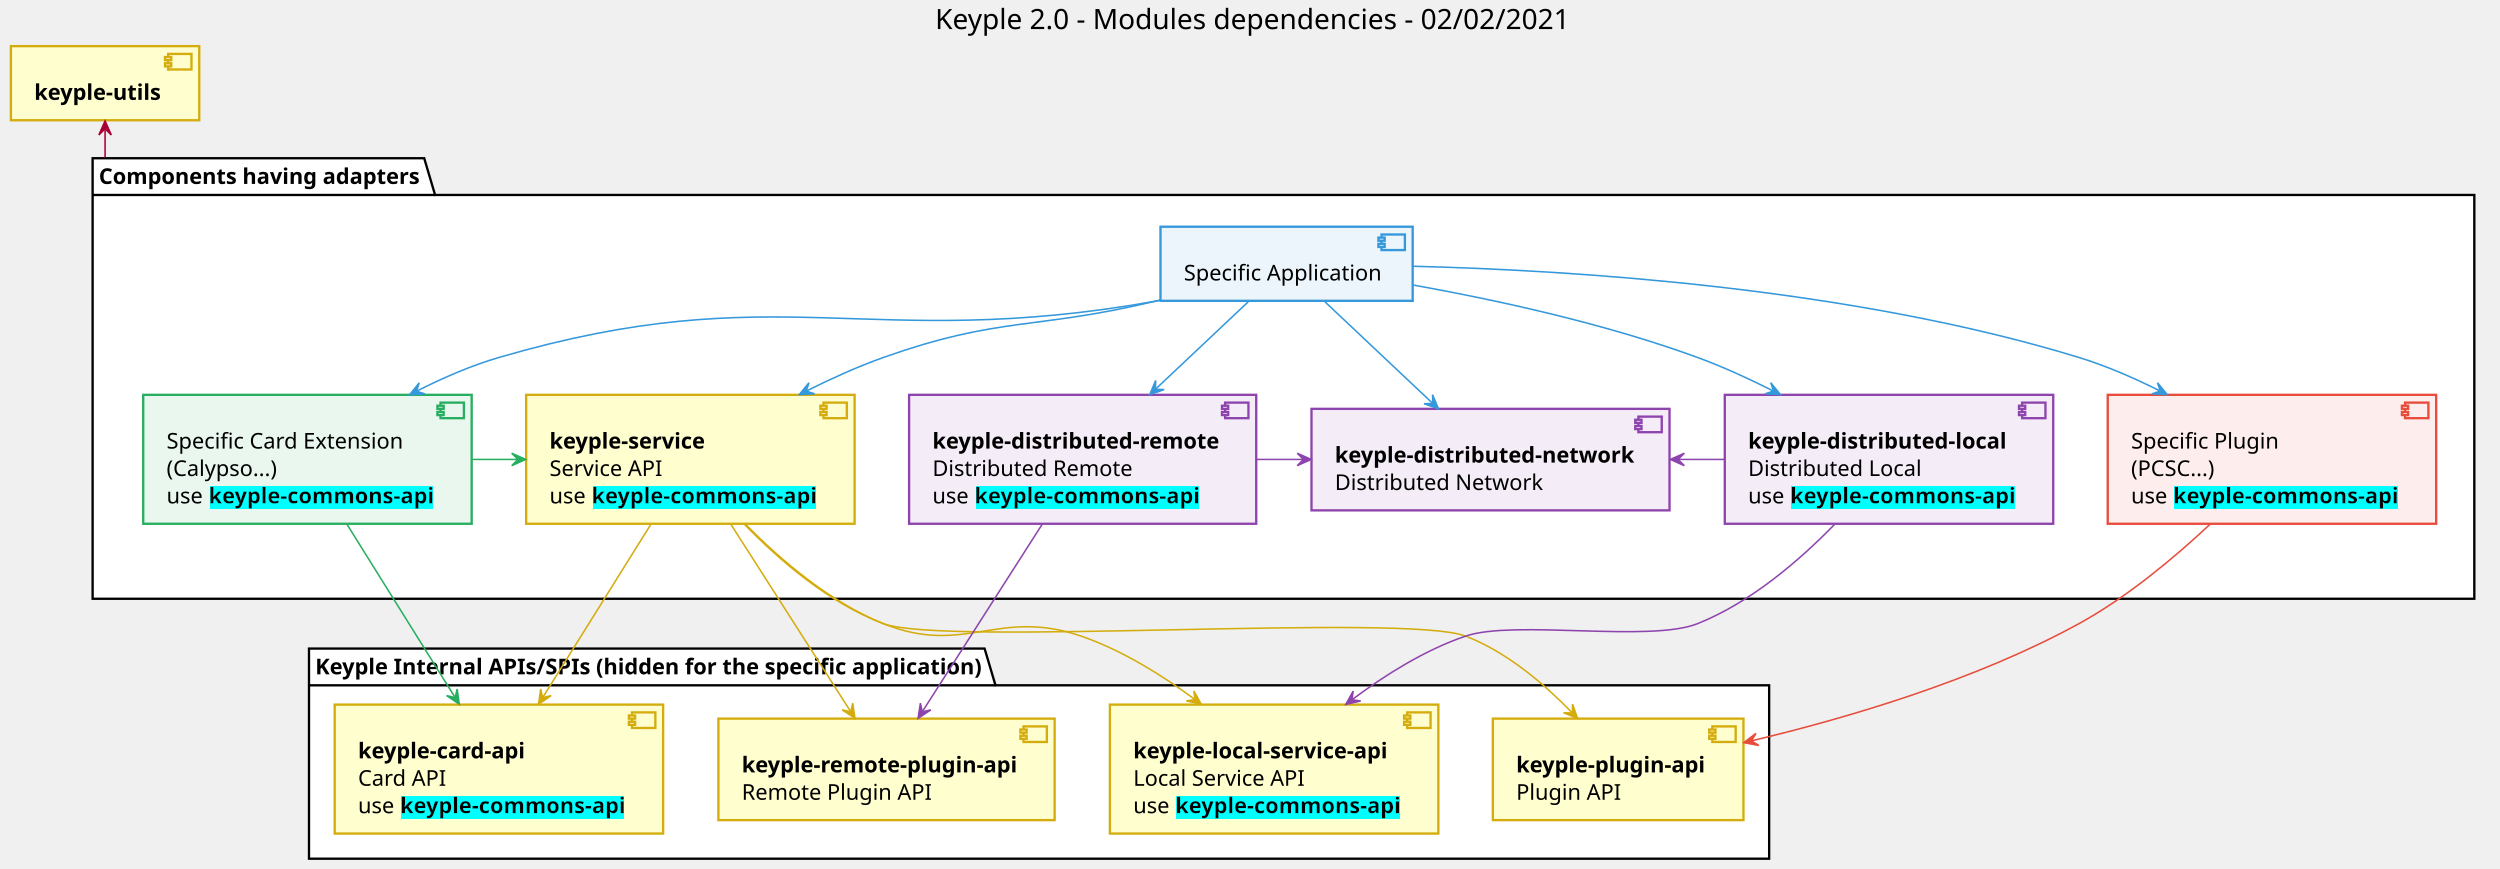
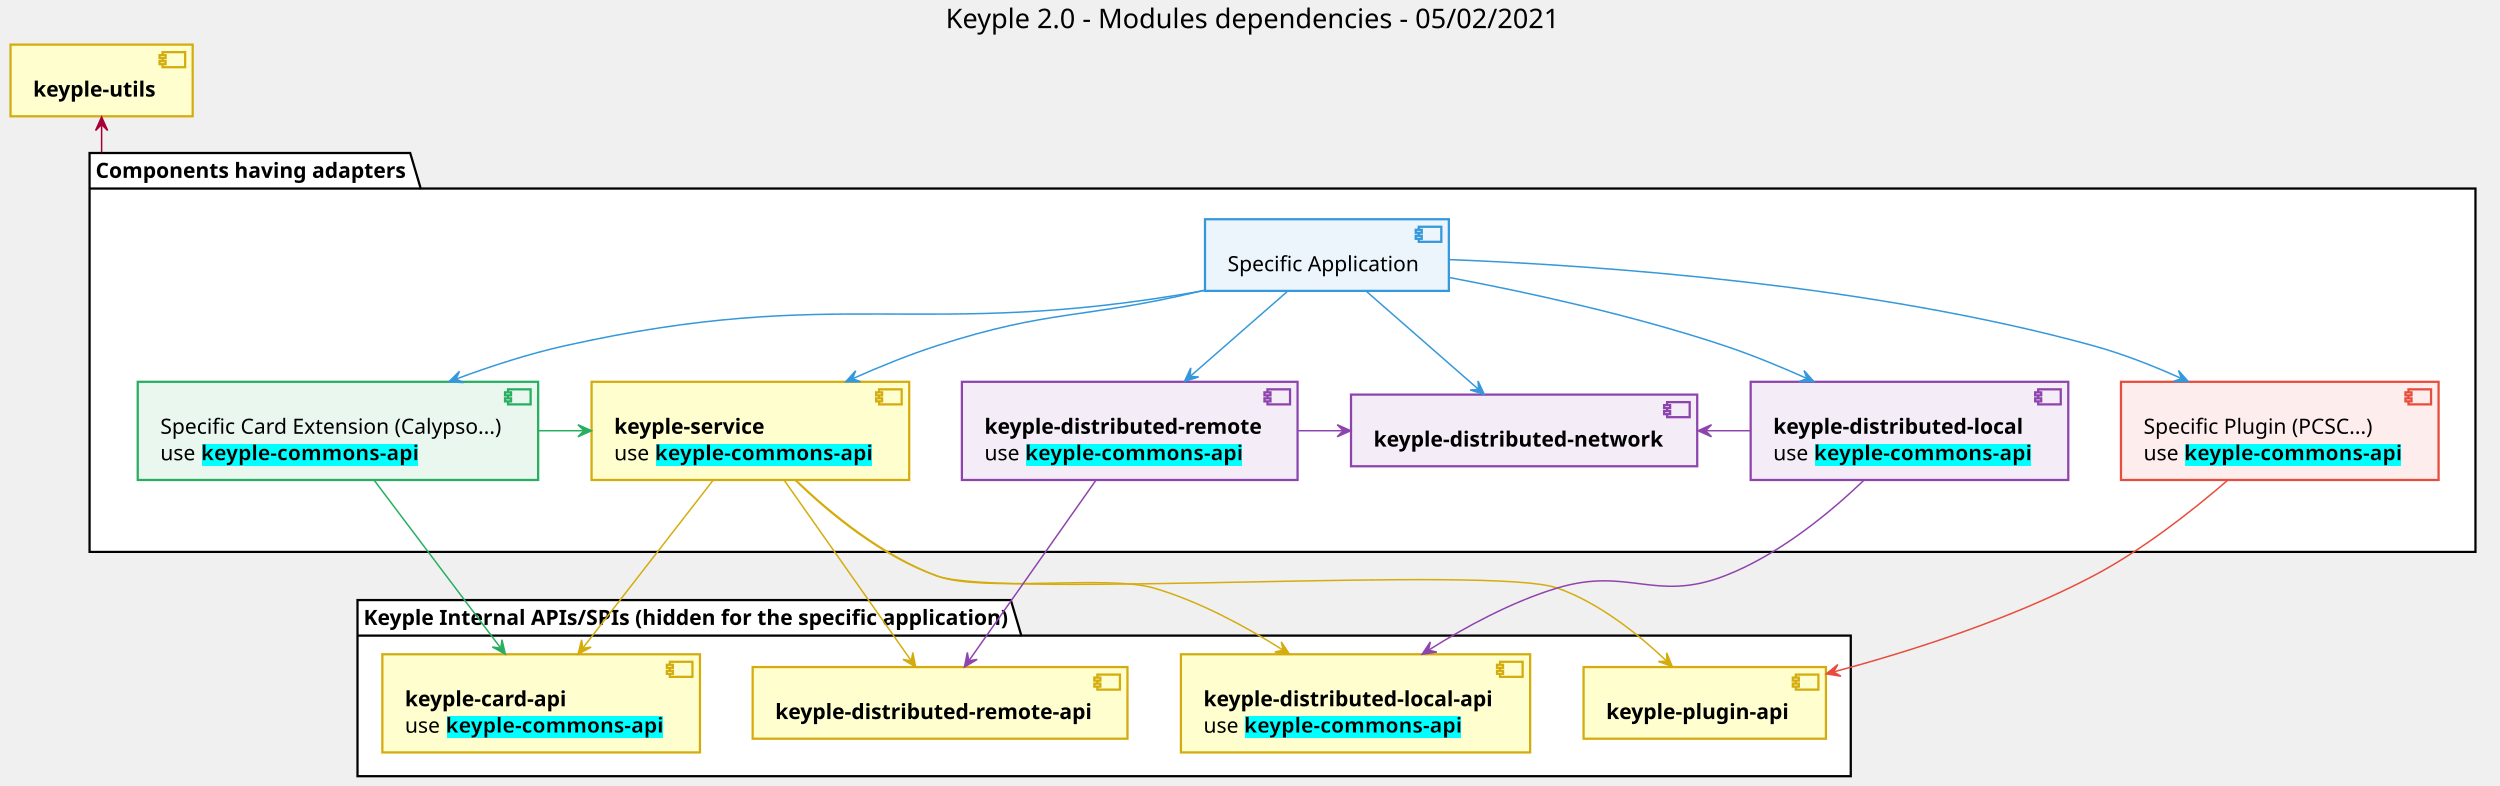
- <svg xmlns="http://www.w3.org/2000/svg" contentScriptType="application/ecmascript" contentStyleType="text/css" height="1395px" preserveAspectRatio="none" style="width:4015px;height:1395px;" version="1.1" viewBox="0 0 4015 1395" width="4015px" zoomAndPan="magnify">
+ <svg xmlns="http://www.w3.org/2000/svg" contentScriptType="application/ecmascript" contentStyleType="text/css" height="1305px" preserveAspectRatio="none" style="width:4152px;height:1305px;" version="1.1" viewBox="0 0 4152 1305" width="4152.5px" zoomAndPan="magnify">
  <defs>
-     <filter height="1" id="b1t3dur7pfnzk0" width="1" x="0" y="0">
+     <filter height="1" id="ba71wgr8ds7eg0" width="1" x="0" y="0">
      <feFlood flood-color="#00FFFF" result="flood" />
      <feComposite in="SourceGraphic" in2="flood" operator="over" />
    </filter>
  </defs>
  <g>
-     <text fill="#000000" font-family="sans-serif" font-size="45" lengthAdjust="spacing" textLength="980" x="1501.875" y="46.714">Keyple 2.0 - Modules dependencies - 02/02/2021</text>
-     <polygon fill="#FFFFFF" points="148.75,254.102,681.25,254.102,698.75,313.125,3973.75,313.125,3973.75,961.602,148.75,961.602,148.75,254.102" style="stroke:#000000;stroke-width:3.75;" />
+     <text fill="#000000" font-family="sans-serif" font-size="45" lengthAdjust="spacing" textLength="980" x="1570.625" y="46.714">Keyple 2.0 - Modules dependencies - 05/02/2021</text>
+     <polygon fill="#FFFFFF" points="148.75,254.102,681.25,254.102,698.75,313.125,4111.25,313.125,4111.25,916.602,148.75,916.602,148.75,254.102" style="stroke:#000000;stroke-width:3.75;" />
    <line style="stroke:#000000;stroke-width:3.75;" x1="148.75" x2="698.75" y1="313.125" y2="313.125" />
    <text fill="#000000" font-family="sans-serif" font-size="35" font-weight="bold" lengthAdjust="spacing" textLength="517.5" x="158.75" y="295.435">Components having adapters</text>
-     <polygon fill="#FFFFFF" points="496.25,1041.602,1581.25,1041.602,1598.75,1100.625,2841.25,1100.625,2841.25,1379.102,496.25,1379.102,496.25,1041.602" style="stroke:#000000;stroke-width:3.75;" />
-     <line style="stroke:#000000;stroke-width:3.75;" x1="496.25" x2="1598.75" y1="1100.625" y2="1100.625" />
-     <text fill="#000000" font-family="sans-serif" font-size="35" font-weight="bold" lengthAdjust="spacing" textLength="1070" x="506.25" y="1082.935">Keyple Internal APIs/SPIs (hidden for the specific application)</text>
-     <rect fill="#EBF5FB" height="119.023" style="stroke:#3498DB;stroke-width:3.75;" width="405" x="1863.75" y="364.102" />
-     <rect fill="#EBF5FB" height="25" style="stroke:#3498DB;stroke-width:3.75;" width="37.5" x="2218.75" y="376.602" />
-     <rect fill="#EBF5FB" height="5" style="stroke:#3498DB;stroke-width:3.75;" width="10" x="2213.75" y="381.602" />
-     <rect fill="#EBF5FB" height="5" style="stroke:#3498DB;stroke-width:3.75;" width="10" x="2213.75" y="391.602" />
-     <text fill="#000000" font-family="sans-serif" font-size="35" lengthAdjust="spacing" textLength="305" x="1901.25" y="450.435">Specific Application</text>
-     <rect fill="#FEFECE" height="207.07" style="stroke:#D4AC0D;stroke-width:3.75;" width="527.5" x="845" y="634.102" />
-     <rect fill="#FEFECE" height="25" style="stroke:#D4AC0D;stroke-width:3.75;" width="37.5" x="1322.5" y="646.602" />
-     <rect fill="#FEFECE" height="5" style="stroke:#D4AC0D;stroke-width:3.75;" width="10" x="1317.5" y="651.602" />
-     <rect fill="#FEFECE" height="5" style="stroke:#D4AC0D;stroke-width:3.75;" width="10" x="1317.5" y="661.602" />
-     <text fill="#000000" font-family="sans-serif" font-size="35" font-weight="bold" lengthAdjust="spacing" textLength="260" x="882.5" y="720.435">keyple-service</text>
-     <text fill="#000000" font-family="sans-serif" font-size="35" lengthAdjust="spacing" textLength="180" x="882.5" y="764.458">Service API</text>
-     <text fill="#000000" font-family="sans-serif" font-size="35" lengthAdjust="spacing" textLength="57.5" x="882.5" y="808.481">use</text>
-     <text fill="#000000" filter="url(#b1t3dur7pfnzk0)" font-family="sans-serif" font-size="35" font-weight="bold" lengthAdjust="spacing" textLength="360" x="950" y="808.481">keyple-commons-api</text>
-     <rect fill="#FDEDEC" height="207.07" style="stroke:#E74C3C;stroke-width:3.75;" width="527.5" x="3385" y="634.102" />
-     <rect fill="#FDEDEC" height="25" style="stroke:#E74C3C;stroke-width:3.75;" width="37.5" x="3862.5" y="646.602" />
-     <rect fill="#FDEDEC" height="5" style="stroke:#E74C3C;stroke-width:3.75;" width="10" x="3857.5" y="651.602" />
-     <rect fill="#FDEDEC" height="5" style="stroke:#E74C3C;stroke-width:3.75;" width="10" x="3857.5" y="661.602" />
-     <text fill="#000000" font-family="sans-serif" font-size="35" lengthAdjust="spacing" textLength="230" x="3422.5" y="720.435">Specific Plugin</text>
-     <text fill="#000000" font-family="sans-serif" font-size="35" lengthAdjust="spacing" textLength="150" x="3422.5" y="764.458">(PCSC...)</text>
-     <text fill="#000000" font-family="sans-serif" font-size="35" lengthAdjust="spacing" textLength="57.5" x="3422.5" y="808.481">use</text>
-     <text fill="#000000" filter="url(#b1t3dur7pfnzk0)" font-family="sans-serif" font-size="35" font-weight="bold" lengthAdjust="spacing" textLength="360" x="3490" y="808.481">keyple-commons-api</text>
-     <rect fill="#E9F7EF" height="207.07" style="stroke:#27AE60;stroke-width:3.75;" width="527.5" x="230" y="634.102" />
-     <rect fill="#E9F7EF" height="25" style="stroke:#27AE60;stroke-width:3.75;" width="37.5" x="707.5" y="646.602" />
-     <rect fill="#E9F7EF" height="5" style="stroke:#27AE60;stroke-width:3.75;" width="10" x="702.5" y="651.602" />
-     <rect fill="#E9F7EF" height="5" style="stroke:#27AE60;stroke-width:3.75;" width="10" x="702.5" y="661.602" />
-     <text fill="#000000" font-family="sans-serif" font-size="35" lengthAdjust="spacing" textLength="372.5" x="267.5" y="720.435">Specific Card Extension</text>
-     <text fill="#000000" font-family="sans-serif" font-size="35" lengthAdjust="spacing" textLength="182.5" x="267.5" y="764.458">(Calypso...)</text>
-     <text fill="#000000" font-family="sans-serif" font-size="35" lengthAdjust="spacing" textLength="57.5" x="267.5" y="808.481">use</text>
-     <text fill="#000000" filter="url(#b1t3dur7pfnzk0)" font-family="sans-serif" font-size="35" font-weight="bold" lengthAdjust="spacing" textLength="360" x="335" y="808.481">keyple-commons-api</text>
-     <rect fill="#F4ECF7" height="207.07" style="stroke:#8E44AD;stroke-width:3.75;" width="527.5" x="2770" y="634.102" />
-     <rect fill="#F4ECF7" height="25" style="stroke:#8E44AD;stroke-width:3.75;" width="37.5" x="3247.5" y="646.602" />
-     <rect fill="#F4ECF7" height="5" style="stroke:#8E44AD;stroke-width:3.75;" width="10" x="3242.5" y="651.602" />
-     <rect fill="#F4ECF7" height="5" style="stroke:#8E44AD;stroke-width:3.75;" width="10" x="3242.5" y="661.602" />
-     <text fill="#000000" font-family="sans-serif" font-size="35" font-weight="bold" lengthAdjust="spacing" textLength="415" x="2807.5" y="720.435">keyple-distributed-local</text>
-     <text fill="#000000" font-family="sans-serif" font-size="35" lengthAdjust="spacing" textLength="265" x="2807.5" y="764.458">Distributed Local</text>
-     <text fill="#000000" font-family="sans-serif" font-size="35" lengthAdjust="spacing" textLength="57.5" x="2807.5" y="808.481">use</text>
-     <text fill="#000000" filter="url(#b1t3dur7pfnzk0)" font-family="sans-serif" font-size="35" font-weight="bold" lengthAdjust="spacing" textLength="360" x="2875" y="808.481">keyple-commons-api</text>
-     <rect fill="#F4ECF7" height="163.047" style="stroke:#8E44AD;stroke-width:3.75;" width="575" x="2106.25" y="656.602" />
-     <rect fill="#F4ECF7" height="25" style="stroke:#8E44AD;stroke-width:3.75;" width="37.5" x="2631.25" y="669.102" />
-     <rect fill="#F4ECF7" height="5" style="stroke:#8E44AD;stroke-width:3.75;" width="10" x="2626.25" y="674.102" />
-     <rect fill="#F4ECF7" height="5" style="stroke:#8E44AD;stroke-width:3.75;" width="10" x="2626.25" y="684.102" />
-     <text fill="#000000" font-family="sans-serif" font-size="35" font-weight="bold" lengthAdjust="spacing" textLength="475" x="2143.75" y="742.935">keyple-distributed-network</text>
-     <text fill="#000000" font-family="sans-serif" font-size="35" lengthAdjust="spacing" textLength="305" x="2143.75" y="786.958">Distributed Network</text>
-     <rect fill="#F4ECF7" height="207.07" style="stroke:#8E44AD;stroke-width:3.75;" width="557.5" x="1460" y="634.102" />
-     <rect fill="#F4ECF7" height="25" style="stroke:#8E44AD;stroke-width:3.75;" width="37.5" x="1967.5" y="646.602" />
-     <rect fill="#F4ECF7" height="5" style="stroke:#8E44AD;stroke-width:3.75;" width="10" x="1962.5" y="651.602" />
-     <rect fill="#F4ECF7" height="5" style="stroke:#8E44AD;stroke-width:3.75;" width="10" x="1962.5" y="661.602" />
-     <text fill="#000000" font-family="sans-serif" font-size="35" font-weight="bold" lengthAdjust="spacing" textLength="457.5" x="1497.5" y="720.435">keyple-distributed-remote</text>
-     <text fill="#000000" font-family="sans-serif" font-size="35" lengthAdjust="spacing" textLength="302.5" x="1497.5" y="764.458">Distributed Remote</text>
-     <text fill="#000000" font-family="sans-serif" font-size="35" lengthAdjust="spacing" textLength="57.5" x="1497.5" y="808.481">use</text>
-     <text fill="#000000" filter="url(#b1t3dur7pfnzk0)" font-family="sans-serif" font-size="35" font-weight="bold" lengthAdjust="spacing" textLength="360" x="1565" y="808.481">keyple-commons-api</text>
-     <rect fill="#FEFECE" height="163.047" style="stroke:#D4AC0D;stroke-width:3.75;" width="402.5" x="2397.5" y="1154.102" />
-     <rect fill="#FEFECE" height="25" style="stroke:#D4AC0D;stroke-width:3.75;" width="37.5" x="2750" y="1166.602" />
-     <rect fill="#FEFECE" height="5" style="stroke:#D4AC0D;stroke-width:3.75;" width="10" x="2745" y="1171.602" />
-     <rect fill="#FEFECE" height="5" style="stroke:#D4AC0D;stroke-width:3.75;" width="10" x="2745" y="1181.602" />
-     <text fill="#000000" font-family="sans-serif" font-size="35" font-weight="bold" lengthAdjust="spacing" textLength="302.5" x="2435" y="1240.435">keyple-plugin-api</text>
-     <text fill="#000000" font-family="sans-serif" font-size="35" lengthAdjust="spacing" textLength="160" x="2435" y="1284.458">Plugin API</text>
-     <rect fill="#FEFECE" height="207.07" style="stroke:#D4AC0D;stroke-width:3.75;" width="527.5" x="537.5" y="1131.602" />
-     <rect fill="#FEFECE" height="25" style="stroke:#D4AC0D;stroke-width:3.75;" width="37.5" x="1015" y="1144.102" />
-     <rect fill="#FEFECE" height="5" style="stroke:#D4AC0D;stroke-width:3.75;" width="10" x="1010" y="1149.102" />
-     <rect fill="#FEFECE" height="5" style="stroke:#D4AC0D;stroke-width:3.75;" width="10" x="1010" y="1159.102" />
-     <text fill="#000000" font-family="sans-serif" font-size="35" font-weight="bold" lengthAdjust="spacing" textLength="270" x="575" y="1217.935">keyple-card-api</text>
-     <text fill="#000000" font-family="sans-serif" font-size="35" lengthAdjust="spacing" textLength="140" x="575" y="1261.958">Card API</text>
-     <text fill="#000000" font-family="sans-serif" font-size="35" lengthAdjust="spacing" textLength="57.5" x="575" y="1305.981">use</text>
-     <text fill="#000000" filter="url(#b1t3dur7pfnzk0)" font-family="sans-serif" font-size="35" font-weight="bold" lengthAdjust="spacing" textLength="360" x="642.5" y="1305.981">keyple-commons-api</text>
-     <rect fill="#FEFECE" height="207.07" style="stroke:#D4AC0D;stroke-width:3.75;" width="527.5" x="1782.5" y="1131.602" />
-     <rect fill="#FEFECE" height="25" style="stroke:#D4AC0D;stroke-width:3.75;" width="37.5" x="2260" y="1144.102" />
-     <rect fill="#FEFECE" height="5" style="stroke:#D4AC0D;stroke-width:3.75;" width="10" x="2255" y="1149.102" />
-     <rect fill="#FEFECE" height="5" style="stroke:#D4AC0D;stroke-width:3.75;" width="10" x="2255" y="1159.102" />
-     <text fill="#000000" font-family="sans-serif" font-size="35" font-weight="bold" lengthAdjust="spacing" textLength="420" x="1820" y="1217.935">keyple-local-service-api</text>
-     <text fill="#000000" font-family="sans-serif" font-size="35" lengthAdjust="spacing" textLength="275" x="1820" y="1261.958">Local Service API</text>
-     <text fill="#000000" font-family="sans-serif" font-size="35" lengthAdjust="spacing" textLength="57.5" x="1820" y="1305.981">use</text>
-     <text fill="#000000" filter="url(#b1t3dur7pfnzk0)" font-family="sans-serif" font-size="35" font-weight="bold" lengthAdjust="spacing" textLength="360" x="1887.5" y="1305.981">keyple-commons-api</text>
-     <rect fill="#FEFECE" height="163.047" style="stroke:#D4AC0D;stroke-width:3.75;" width="540" x="1153.75" y="1154.102" />
-     <rect fill="#FEFECE" height="25" style="stroke:#D4AC0D;stroke-width:3.75;" width="37.5" x="1643.75" y="1166.602" />
-     <rect fill="#FEFECE" height="5" style="stroke:#D4AC0D;stroke-width:3.75;" width="10" x="1638.75" y="1171.602" />
-     <rect fill="#FEFECE" height="5" style="stroke:#D4AC0D;stroke-width:3.75;" width="10" x="1638.75" y="1181.602" />
-     <text fill="#000000" font-family="sans-serif" font-size="35" font-weight="bold" lengthAdjust="spacing" textLength="440" x="1191.25" y="1240.435">keyple-remote-plugin-api</text>
-     <text fill="#000000" font-family="sans-serif" font-size="35" lengthAdjust="spacing" textLength="292.5" x="1191.25" y="1284.458">Remote Plugin API</text>
+     <polygon fill="#FFFFFF" points="593.75,996.602,1678.75,996.602,1696.25,1055.625,3073.75,1055.625,3073.75,1289.102,593.75,1289.102,593.75,996.602" style="stroke:#000000;stroke-width:3.75;" />
+     <line style="stroke:#000000;stroke-width:3.75;" x1="593.75" x2="1696.25" y1="1055.625" y2="1055.625" />
+     <text fill="#000000" font-family="sans-serif" font-size="35" font-weight="bold" lengthAdjust="spacing" textLength="1070" x="603.75" y="1037.935">Keyple Internal APIs/SPIs (hidden for the specific application)</text>
+     <rect fill="#EBF5FB" height="119.023" style="stroke:#3498DB;stroke-width:3.75;" width="405" x="2001.25" y="364.102" />
+     <rect fill="#EBF5FB" height="25" style="stroke:#3498DB;stroke-width:3.75;" width="37.5" x="2356.25" y="376.602" />
+     <rect fill="#EBF5FB" height="5" style="stroke:#3498DB;stroke-width:3.75;" width="10" x="2351.25" y="381.602" />
+     <rect fill="#EBF5FB" height="5" style="stroke:#3498DB;stroke-width:3.75;" width="10" x="2351.25" y="391.602" />
+     <text fill="#000000" font-family="sans-serif" font-size="35" lengthAdjust="spacing" textLength="305" x="2038.75" y="450.435">Specific Application</text>
+     <rect fill="#FEFECE" height="163.047" style="stroke:#D4AC0D;stroke-width:3.75;" width="527.5" x="982.5" y="634.102" />
+     <rect fill="#FEFECE" height="25" style="stroke:#D4AC0D;stroke-width:3.75;" width="37.5" x="1460" y="646.602" />
+     <rect fill="#FEFECE" height="5" style="stroke:#D4AC0D;stroke-width:3.75;" width="10" x="1455" y="651.602" />
+     <rect fill="#FEFECE" height="5" style="stroke:#D4AC0D;stroke-width:3.75;" width="10" x="1455" y="661.602" />
+     <text fill="#000000" font-family="sans-serif" font-size="35" font-weight="bold" lengthAdjust="spacing" textLength="260" x="1020" y="720.435">keyple-service</text>
+     <text fill="#000000" font-family="sans-serif" font-size="35" lengthAdjust="spacing" textLength="57.5" x="1020" y="764.458">use</text>
+     <text fill="#000000" filter="url(#ba71wgr8ds7eg0)" font-family="sans-serif" font-size="35" font-weight="bold" lengthAdjust="spacing" textLength="360" x="1087.5" y="764.458">keyple-commons-api</text>
+     <rect fill="#FDEDEC" height="163.047" style="stroke:#E74C3C;stroke-width:3.75;" width="527.5" x="3522.5" y="634.102" />
+     <rect fill="#FDEDEC" height="25" style="stroke:#E74C3C;stroke-width:3.75;" width="37.5" x="4000" y="646.602" />
+     <rect fill="#FDEDEC" height="5" style="stroke:#E74C3C;stroke-width:3.75;" width="10" x="3995" y="651.602" />
+     <rect fill="#FDEDEC" height="5" style="stroke:#E74C3C;stroke-width:3.75;" width="10" x="3995" y="661.602" />
+     <text fill="#000000" font-family="sans-serif" font-size="35" lengthAdjust="spacing" textLength="390" x="3560" y="720.435">Specific Plugin (PCSC...)</text>
+     <text fill="#000000" font-family="sans-serif" font-size="35" lengthAdjust="spacing" textLength="57.5" x="3560" y="764.458">use</text>
+     <text fill="#000000" filter="url(#ba71wgr8ds7eg0)" font-family="sans-serif" font-size="35" font-weight="bold" lengthAdjust="spacing" textLength="360" x="3627.5" y="764.458">keyple-commons-api</text>
+     <rect fill="#E9F7EF" height="163.047" style="stroke:#27AE60;stroke-width:3.75;" width="665" x="228.75" y="634.102" />
+     <rect fill="#E9F7EF" height="25" style="stroke:#27AE60;stroke-width:3.75;" width="37.5" x="843.75" y="646.602" />
+     <rect fill="#E9F7EF" height="5" style="stroke:#27AE60;stroke-width:3.75;" width="10" x="838.75" y="651.602" />
+     <rect fill="#E9F7EF" height="5" style="stroke:#27AE60;stroke-width:3.75;" width="10" x="838.75" y="661.602" />
+     <text fill="#000000" font-family="sans-serif" font-size="35" lengthAdjust="spacing" textLength="565" x="266.25" y="720.435">Specific Card Extension (Calypso...)</text>
+     <text fill="#000000" font-family="sans-serif" font-size="35" lengthAdjust="spacing" textLength="57.5" x="266.25" y="764.458">use</text>
+     <text fill="#000000" filter="url(#ba71wgr8ds7eg0)" font-family="sans-serif" font-size="35" font-weight="bold" lengthAdjust="spacing" textLength="360" x="333.75" y="764.458">keyple-commons-api</text>
+     <rect fill="#F4ECF7" height="163.047" style="stroke:#8E44AD;stroke-width:3.75;" width="527.5" x="2907.5" y="634.102" />
+     <rect fill="#F4ECF7" height="25" style="stroke:#8E44AD;stroke-width:3.75;" width="37.5" x="3385" y="646.602" />
+     <rect fill="#F4ECF7" height="5" style="stroke:#8E44AD;stroke-width:3.75;" width="10" x="3380" y="651.602" />
+     <rect fill="#F4ECF7" height="5" style="stroke:#8E44AD;stroke-width:3.75;" width="10" x="3380" y="661.602" />
+     <text fill="#000000" font-family="sans-serif" font-size="35" font-weight="bold" lengthAdjust="spacing" textLength="415" x="2945" y="720.435">keyple-distributed-local</text>
+     <text fill="#000000" font-family="sans-serif" font-size="35" lengthAdjust="spacing" textLength="57.5" x="2945" y="764.458">use</text>
+     <text fill="#000000" filter="url(#ba71wgr8ds7eg0)" font-family="sans-serif" font-size="35" font-weight="bold" lengthAdjust="spacing" textLength="360" x="3012.5" y="764.458">keyple-commons-api</text>
+     <rect fill="#F4ECF7" height="119.023" style="stroke:#8E44AD;stroke-width:3.75;" width="575" x="2243.75" y="655.352" />
+     <rect fill="#F4ECF7" height="25" style="stroke:#8E44AD;stroke-width:3.75;" width="37.5" x="2768.75" y="667.852" />
+     <rect fill="#F4ECF7" height="5" style="stroke:#8E44AD;stroke-width:3.75;" width="10" x="2763.75" y="672.852" />
+     <rect fill="#F4ECF7" height="5" style="stroke:#8E44AD;stroke-width:3.75;" width="10" x="2763.75" y="682.852" />
+     <text fill="#000000" font-family="sans-serif" font-size="35" font-weight="bold" lengthAdjust="spacing" textLength="475" x="2281.25" y="741.685">keyple-distributed-network</text>
+     <rect fill="#F4ECF7" height="163.047" style="stroke:#8E44AD;stroke-width:3.75;" width="557.5" x="1597.5" y="634.102" />
+     <rect fill="#F4ECF7" height="25" style="stroke:#8E44AD;stroke-width:3.75;" width="37.5" x="2105" y="646.602" />
+     <rect fill="#F4ECF7" height="5" style="stroke:#8E44AD;stroke-width:3.75;" width="10" x="2100" y="651.602" />
+     <rect fill="#F4ECF7" height="5" style="stroke:#8E44AD;stroke-width:3.75;" width="10" x="2100" y="661.602" />
+     <text fill="#000000" font-family="sans-serif" font-size="35" font-weight="bold" lengthAdjust="spacing" textLength="457.5" x="1635" y="720.435">keyple-distributed-remote</text>
+     <text fill="#000000" font-family="sans-serif" font-size="35" lengthAdjust="spacing" textLength="57.5" x="1635" y="764.458">use</text>
+     <text fill="#000000" filter="url(#ba71wgr8ds7eg0)" font-family="sans-serif" font-size="35" font-weight="bold" lengthAdjust="spacing" textLength="360" x="1702.5" y="764.458">keyple-commons-api</text>
+     <rect fill="#FEFECE" height="119.023" style="stroke:#D4AC0D;stroke-width:3.75;" width="402.5" x="2630" y="1107.852" />
+     <rect fill="#FEFECE" height="25" style="stroke:#D4AC0D;stroke-width:3.75;" width="37.5" x="2982.5" y="1120.352" />
+     <rect fill="#FEFECE" height="5" style="stroke:#D4AC0D;stroke-width:3.75;" width="10" x="2977.5" y="1125.352" />
+     <rect fill="#FEFECE" height="5" style="stroke:#D4AC0D;stroke-width:3.75;" width="10" x="2977.5" y="1135.352" />
+     <text fill="#000000" font-family="sans-serif" font-size="35" font-weight="bold" lengthAdjust="spacing" textLength="302.5" x="2667.5" y="1194.185">keyple-plugin-api</text>
+     <rect fill="#FEFECE" height="163.047" style="stroke:#D4AC0D;stroke-width:3.75;" width="527.5" x="635" y="1086.602" />
+     <rect fill="#FEFECE" height="25" style="stroke:#D4AC0D;stroke-width:3.75;" width="37.5" x="1112.5" y="1099.102" />
+     <rect fill="#FEFECE" height="5" style="stroke:#D4AC0D;stroke-width:3.75;" width="10" x="1107.5" y="1104.102" />
+     <rect fill="#FEFECE" height="5" style="stroke:#D4AC0D;stroke-width:3.75;" width="10" x="1107.5" y="1114.102" />
+     <text fill="#000000" font-family="sans-serif" font-size="35" font-weight="bold" lengthAdjust="spacing" textLength="270" x="672.5" y="1172.935">keyple-card-api</text>
+     <text fill="#000000" font-family="sans-serif" font-size="35" lengthAdjust="spacing" textLength="57.5" x="672.5" y="1216.958">use</text>
+     <text fill="#000000" filter="url(#ba71wgr8ds7eg0)" font-family="sans-serif" font-size="35" font-weight="bold" lengthAdjust="spacing" textLength="360" x="740" y="1216.958">keyple-commons-api</text>
+     <rect fill="#FEFECE" height="163.047" style="stroke:#D4AC0D;stroke-width:3.75;" width="580" x="1961.25" y="1086.602" />
+     <rect fill="#FEFECE" height="25" style="stroke:#D4AC0D;stroke-width:3.75;" width="37.5" x="2491.25" y="1099.102" />
+     <rect fill="#FEFECE" height="5" style="stroke:#D4AC0D;stroke-width:3.75;" width="10" x="2486.25" y="1104.102" />
+     <rect fill="#FEFECE" height="5" style="stroke:#D4AC0D;stroke-width:3.75;" width="10" x="2486.25" y="1114.102" />
+     <text fill="#000000" font-family="sans-serif" font-size="35" font-weight="bold" lengthAdjust="spacing" textLength="480" x="1998.75" y="1172.935">keyple-distributed-local-api</text>
+     <text fill="#000000" font-family="sans-serif" font-size="35" lengthAdjust="spacing" textLength="57.5" x="1998.75" y="1216.958">use</text>
+     <text fill="#000000" filter="url(#ba71wgr8ds7eg0)" font-family="sans-serif" font-size="35" font-weight="bold" lengthAdjust="spacing" textLength="360" x="2066.25" y="1216.958">keyple-commons-api</text>
+     <rect fill="#FEFECE" height="119.023" style="stroke:#D4AC0D;stroke-width:3.75;" width="622.5" x="1250" y="1107.852" />
+     <rect fill="#FEFECE" height="25" style="stroke:#D4AC0D;stroke-width:3.75;" width="37.5" x="1822.5" y="1120.352" />
+     <rect fill="#FEFECE" height="5" style="stroke:#D4AC0D;stroke-width:3.75;" width="10" x="1817.5" y="1125.352" />
+     <rect fill="#FEFECE" height="5" style="stroke:#D4AC0D;stroke-width:3.75;" width="10" x="1817.5" y="1135.352" />
+     <text fill="#000000" font-family="sans-serif" font-size="35" font-weight="bold" lengthAdjust="spacing" textLength="522.5" x="1287.5" y="1194.185">keyple-distributed-remote-api</text>
    <rect fill="#FEFECE" height="119.023" style="stroke:#D4AC0D;stroke-width:3.75;" width="302.5" x="17.5" y="74.102" />
    <rect fill="#FEFECE" height="25" style="stroke:#D4AC0D;stroke-width:3.75;" width="37.5" x="270" y="86.602" />
    <rect fill="#FEFECE" height="5" style="stroke:#D4AC0D;stroke-width:3.75;" width="10" x="265" y="91.602" />
    <rect fill="#FEFECE" height="5" style="stroke:#D4AC0D;stroke-width:3.75;" width="10" x="265" y="101.602" />
    <text fill="#000000" font-family="sans-serif" font-size="35" font-weight="bold" lengthAdjust="spacing" textLength="202.5" x="55" y="160.435">keyple-utils</text>
-     <path d="M2269.227,427.602 C2524.325,433.927 2973.025,461.964 3338.75,574.102 C3382.5,587.512 3427.35,607.014 3468.9,627.857 " fill="none" id="application-to-plugin" style="stroke:#3498DB;stroke-width:2.5;" />
-     <polygon fill="#3498DB" points="3480.525,633.764,3464.97,614.678,3469.373,628.117,3455.934,632.52,3480.525,633.764" style="stroke:#3498DB;stroke-width:2.5;" />
-     <path d="M1862.733,481.939 C1859.72,482.672 1856.725,483.392 1853.75,484.102 C1661.71,529.907 1604.755,507.922 1418.75,574.102 C1377.477,588.787 1334.825,608.017 1294.852,628.059 " fill="none" id="application-to-service" style="stroke:#3498DB;stroke-width:2.5;" />
-     <polygon fill="#3498DB" points="1283.652,633.732,1308.243,632.488,1294.804,628.084,1299.208,614.645,1283.652,633.732" style="stroke:#3498DB;stroke-width:2.5;" />
-     <path d="M1862.838,482.439 C1859.79,483.014 1856.76,483.569 1853.75,484.102 C1391.418,565.742 1251.91,442.492 801.25,574.102 C756.822,587.077 711.383,606.774 669.535,627.994 " fill="none" id="application-to-extension" style="stroke:#3498DB;stroke-width:2.5;" />
-     <polygon fill="#3498DB" points="657.832,634.014,682.415,632.613,668.948,628.296,673.265,614.829,657.832,634.014" style="stroke:#3498DB;stroke-width:2.5;" />
-     <path d="M2269.468,457.739 C2402.032,481.504 2577.425,519.539 2726.25,574.102 C2766.525,588.864 2808.15,607.874 2847.275,627.632 " fill="none" id="application-to-local" style="stroke:#3498DB;stroke-width:2.5;" />
-     <polygon fill="#3498DB" points="2859.325,633.782,2843.872,614.612,2848.204,628.075,2834.741,632.406,2859.325,633.782" style="stroke:#3498DB;stroke-width:2.5;" />
-     <path d="M2127.85,484.674 C2176.545,530.582 2245.302,595.404 2300.7,647.629 " fill="none" id="application-to-network" style="stroke:#3498DB;stroke-width:2.5;" />
-     <polygon fill="#3498DB" points="2310.175,656.562,2300.662,633.851,2301.079,647.987,2286.943,648.404,2310.175,656.562" style="stroke:#3498DB;stroke-width:2.5;" />
-     <path d="M2004.65,484.674 C1962.96,523.979 1906.56,577.149 1856.432,624.407 " fill="none" id="application-to-remote" style="stroke:#3498DB;stroke-width:2.5;" />
-     <polygon fill="#3498DB" points="1846.495,633.774,1869.727,625.617,1855.591,625.2,1856.008,611.064,1846.495,633.774" style="stroke:#3498DB;stroke-width:2.5;" />
-     <path d="M557.465,842.399 C607.97,923.292 678.492,1036.239 730.7,1119.857 " fill="none" id="extension-to-cardApi" style="stroke:#27AE60;stroke-width:2.5;" />
-     <polygon fill="#27AE60" points="737.617,1130.937,734.188,1106.554,730.999,1120.332,717.221,1117.144,737.617,1130.937" style="stroke:#27AE60;stroke-width:2.5;" />
-     <path d="M758.008,737.852 C782.51,737.852 807.01,737.852 831.51,737.852 " fill="none" id="extension-to-service" style="stroke:#27AE60;stroke-width:2.5;" />
-     <polygon fill="#27AE60" points="844.322,737.852,821.822,727.852,831.822,737.852,821.822,747.852,844.322,737.852" style="stroke:#27AE60;stroke-width:2.5;" />
-     <path d="M3549.6,841.694 C3492.225,895.517 3416.2,959.132 3338.75,1001.602 C3172.875,1092.559 2966.075,1153.347 2813.3,1189.674 " fill="none" id="plugin-to-pluginApi" style="stroke:#E74C3C;stroke-width:2.5;" />
-     <polygon fill="#E74C3C" points="2800.55,1192.68,2824.753,1197.204,2812.711,1189.788,2820.127,1177.746,2800.55,1192.68" style="stroke:#E74C3C;stroke-width:2.5;" />
-     <path d="M1195.305,841.769 C1252.125,900.369 1331.828,968.802 1418.75,1001.602 C1515.97,1038.287 2256.738,984.367 2353.75,1021.602 C2420.113,1047.072 2480.738,1098.992 2525.075,1144.982 " fill="none" id="service-to-pluginApi" style="stroke:#D4AC0D;stroke-width:2.5;" />
-     <polygon fill="#D4AC0D" points="2533.725,1154.092,2525.492,1130.887,2525.121,1145.024,2510.984,1144.652,2533.725,1154.092" style="stroke:#D4AC0D;stroke-width:2.5;" />
-     <path d="M1045.035,842.399 C994.53,923.292 924.008,1036.239 871.8,1119.857 " fill="none" id="service-to-cardApi" style="stroke:#D4AC0D;stroke-width:2.5;" />
-     <polygon fill="#D4AC0D" points="864.883,1130.937,885.279,1117.144,871.501,1120.332,868.312,1106.554,864.883,1130.937" style="stroke:#D4AC0D;stroke-width:2.5;" />
-     <path d="M1174.017,842.399 C1230.585,930.842 1311.662,1057.604 1365.932,1142.452 " fill="none" id="service-to-remotePluginApi" style="stroke:#D4AC0D;stroke-width:2.5;" />
-     <polygon fill="#D4AC0D" points="1373.075,1153.622,1369.377,1129.279,1366.34,1143.091,1352.528,1140.054,1373.075,1153.622" style="stroke:#D4AC0D;stroke-width:2.5;" />
-     <path d="M1197.098,841.827 C1254.01,899.662 1333.18,967.267 1418.75,1001.602 C1549.97,1054.254 1602.513,975.712 1736.25,1021.602 C1801.51,1043.994 1865.845,1084.029 1918.845,1123.272 " fill="none" id="service-to-localServiceApi" style="stroke:#D4AC0D;stroke-width:2.5;" />
-     <polygon fill="#D4AC0D" points="1929.29,1131.104,1917.285,1109.607,1919.288,1123.606,1905.289,1125.61,1929.29,1131.104" style="stroke:#D4AC0D;stroke-width:2.5;" />
-     <path d="M2695.425,737.852 C2720.175,737.852 2744.9,737.852 2769.625,737.852 " fill="none" id="network-backto-local" style="stroke:#8E44AD;stroke-width:2.5;" />
-     <polygon fill="#8E44AD" points="2682.5,737.852,2705,747.852,2695,737.852,2705,727.852,2682.5,737.852" style="stroke:#8E44AD;stroke-width:2.5;" />
-     <path d="M2946.375,842.104 C2890.025,900.039 2811.5,967.654 2726.25,1001.602 C2649.225,1032.269 2432.233,994.912 2353.75,1021.602 C2288.5,1043.789 2224.367,1084.029 2171.698,1123.482 " fill="none" id="local-to-localServiceApi" style="stroke:#8E44AD;stroke-width:2.5;" />
-     <polygon fill="#8E44AD" points="2161.318,1131.357,2185.288,1125.729,2171.278,1123.803,2173.203,1109.793,2161.318,1131.357" style="stroke:#8E44AD;stroke-width:2.5;" />
-     <path d="M2017.638,737.852 C2042.66,737.852 2067.68,737.852 2092.702,737.852 " fill="none" id="remote-to-network" style="stroke:#8E44AD;stroke-width:2.5;" />
-     <polygon fill="#8E44AD" points="2105.787,737.852,2083.287,727.852,2093.287,737.852,2083.287,747.852,2105.787,737.852" style="stroke:#8E44AD;stroke-width:2.5;" />
-     <path d="M1673.483,842.399 C1616.915,930.842 1535.838,1057.604 1481.568,1142.452 " fill="none" id="remote-to-remotePluginApi" style="stroke:#8E44AD;stroke-width:2.5;" />
-     <polygon fill="#8E44AD" points="1474.425,1153.622,1494.972,1140.054,1481.16,1143.091,1478.123,1129.279,1474.425,1153.622" style="stroke:#8E44AD;stroke-width:2.5;" />
+     <path d="M2406.823,431.134 C2661.05,441.107 3107.925,472.912 3476.25,574.102 C3525.25,587.567 3576.4,607.694 3622.7,628.469 " fill="none" id="application-to-plugin" style="stroke:#3498DB;stroke-width:2.5;" />
+     <polygon fill="#3498DB" points="3634.375,633.762,3618.036,615.341,3622.997,628.585,3609.754,633.546,3634.375,633.762" style="stroke:#3498DB;stroke-width:2.5;" />
+     <path d="M2000.233,481.939 C1997.22,482.672 1994.225,483.392 1991.25,484.102 C1799.21,529.907 1744.12,513.419 1556.25,574.102 C1510.09,589.012 1461.585,608.667 1417.01,628.479 " fill="none" id="application-to-service" style="stroke:#3498DB;stroke-width:2.5;" />
+     <polygon fill="#3498DB" points="1404.545,634.067,1429.167,633.987,1415.951,628.953,1420.985,615.737,1404.545,634.067" style="stroke:#3498DB;stroke-width:2.5;" />
+     <path d="M2000.338,482.439 C1997.29,483.014 1994.26,483.569 1991.25,484.102 C1528.918,565.742 1397.045,472.214 938.75,574.102 C878.615,587.472 815.095,608.104 757.663,629.407 " fill="none" id="application-to-extension" style="stroke:#3498DB;stroke-width:2.5;" />
+     <polygon fill="#3498DB" points="745.503,633.962,770.08,635.439,757.209,629.58,763.069,616.709,745.503,633.962" style="stroke:#3498DB;stroke-width:2.5;" />
+     <path d="M2406.665,460.842 C2538.725,485.827 2713.675,524.054 2863.75,574.102 C2908.95,589.174 2956.475,608.679 3000.275,628.277 " fill="none" id="application-to-local" style="stroke:#3498DB;stroke-width:2.5;" />
+     <polygon fill="#3498DB" points="3012.525,633.802,2996.13,615.432,3001.131,628.66,2987.903,633.662,3012.525,633.802" style="stroke:#3498DB;stroke-width:2.5;" />
+     <path d="M2270.025,484.529 C2323.738,531.477 2399.45,597.652 2455.543,646.682 " fill="none" id="application-to-network" style="stroke:#3498DB;stroke-width:2.5;" />
+     <polygon fill="#3498DB" points="2465.075,655.012,2454.719,632.673,2455.665,646.784,2441.554,647.729,2465.075,655.012" style="stroke:#3498DB;stroke-width:2.5;" />
+     <path d="M2137.475,484.529 C2091.375,524.822 2029.07,579.282 1976.87,624.907 " fill="none" id="application-to-remote" style="stroke:#3498DB;stroke-width:2.5;" />
+     <polygon fill="#3498DB" points="1967.245,633.317,1990.766,626.034,1976.655,625.088,1977.601,610.978,1967.245,633.317" style="stroke:#3498DB;stroke-width:2.5;" />
+     <path d="M620.812,796.827 C679.67,874.869 769.59,994.094 831.107,1075.664 " fill="none" id="extension-to-cardApi" style="stroke:#27AE60;stroke-width:2.5;" />
+     <polygon fill="#27AE60" points="839.217,1086.416,833.654,1062.43,831.691,1076.436,817.686,1074.472,839.217,1086.416" style="stroke:#27AE60;stroke-width:2.5;" />
+     <path d="M894.385,715.352 C919.355,715.352 944.325,715.352 969.293,715.352 " fill="none" id="extension-to-service" style="stroke:#27AE60;stroke-width:2.5;" />
+     <polygon fill="#27AE60" points="982.35,715.352,959.85,705.352,969.85,715.352,959.85,725.352,982.35,715.352" style="stroke:#27AE60;stroke-width:2.5;" />
+     <path d="M3700.3,797.114 C3640.975,848.392 3558.3,913.402 3476.25,956.602 C3340.05,1028.314 3174.675,1081.237 3045.475,1115.851 " fill="none" id="plugin-to-pluginApi" style="stroke:#E74C3C;stroke-width:2.5;" />
+     <polygon fill="#E74C3C" points="3033.1,1119.144,3057.415,1123.022,3045.18,1115.929,3052.272,1103.694,3033.1,1119.144" style="stroke:#E74C3C;stroke-width:2.5;" />
+     <path d="M1320.557,797.519 C1378.612,853.679 1464.6,924.404 1556.25,956.602 C1664.245,994.542 2478.258,938.652 2586.25,976.602 C2655.95,1001.094 2721.5,1053.784 2767.225,1097.286 " fill="none" id="service-to-pluginApi" style="stroke:#D4AC0D;stroke-width:2.5;" />
+     <polygon fill="#D4AC0D" points="2777.25,1106.983,2768.012,1084.159,2768.258,1098.299,2754.119,1098.545,2777.25,1106.983" style="stroke:#D4AC0D;stroke-width:2.5;" />
+     <path d="M1184.925,796.827 C1124.32,874.869 1031.737,994.094 968.395,1075.664 " fill="none" id="service-to-cardApi" style="stroke:#D4AC0D;stroke-width:2.5;" />
+     <polygon fill="#D4AC0D" points="960.048,1086.416,981.747,1074.781,967.715,1076.544,965.952,1062.512,960.048,1086.416" style="stroke:#D4AC0D;stroke-width:2.5;" />
+     <path d="M1301.84,796.827 C1361.848,882.072 1456.44,1016.454 1513.297,1097.228 " fill="none" id="service-to-distributedRemoteApi" style="stroke:#D4AC0D;stroke-width:2.5;" />
+     <polygon fill="#D4AC0D" points="1520.72,1107.774,1515.946,1083.619,1513.525,1097.552,1499.591,1095.132,1520.72,1107.774" style="stroke:#D4AC0D;stroke-width:2.5;" />
+     <path d="M1322.132,797.724 C1380.342,853.209 1465.832,922.992 1556.25,956.602 C1631.352,984.519 1839.342,954.129 1916.25,976.602 C1991.955,998.724 2069.135,1040.629 2130.302,1079.345 " fill="none" id="service-to-distributedLocalApi" style="stroke:#D4AC0D;stroke-width:2.5;" />
+     <polygon fill="#D4AC0D" points="2141.535,1086.531,2127.971,1065.982,2131.005,1079.795,2117.193,1082.829,2141.535,1086.531" style="stroke:#D4AC0D;stroke-width:2.5;" />
+     <path d="M2832.925,715.352 C2857.675,715.352 2882.4,715.352 2907.125,715.352 " fill="none" id="network-backto-local" style="stroke:#8E44AD;stroke-width:2.5;" />
+     <polygon fill="#8E44AD" points="2820,715.352,2842.5,725.352,2832.5,715.352,2842.5,705.352,2820,715.352" style="stroke:#8E44AD;stroke-width:2.5;" />
+     <path d="M3095.925,797.282 C3038.175,852.547 2953.375,922.247 2863.75,956.602 C2748.3,1000.864 2704.65,940.944 2586.25,976.602 C2511.032,999.254 2434.18,1040.964 2373.09,1079.424 " fill="none" id="local-to-distributedLocalApi" style="stroke:#8E44AD;stroke-width:2.5;" />
+     <polygon fill="#8E44AD" points="2361.87,1086.562,2386.221,1082.919,2372.416,1079.851,2375.484,1066.046,2361.87,1086.562" style="stroke:#8E44AD;stroke-width:2.5;" />
+     <path d="M2155.137,715.352 C2180.16,715.352 2205.18,715.352 2230.202,715.352 " fill="none" id="remote-to-network" style="stroke:#8E44AD;stroke-width:2.5;" />
+     <polygon fill="#8E44AD" points="2243.287,715.352,2220.787,705.352,2230.787,715.352,2220.787,725.352,2243.287,715.352" style="stroke:#8E44AD;stroke-width:2.5;" />
+     <path d="M1820.66,796.827 C1760.652,882.072 1666.06,1016.454 1609.203,1097.228 " fill="none" id="remote-to-distributedRemoteApi" style="stroke:#8E44AD;stroke-width:2.5;" />
+     <polygon fill="#8E44AD" points="1601.78,1107.774,1622.909,1095.132,1608.975,1097.552,1606.554,1083.619,1601.78,1107.774" style="stroke:#8E44AD;stroke-width:2.5;" />
    <path d="M168.75,206.982 C168.75,217.184 168.75,228.057 168.75,239.288 C168.75,242.096 168.75,244.926 168.75,247.774 C168.75,249.198 168.75,250.626 168.75,252.058 C168.75,252.416 168.75,252.775 168.75,253.133 " fill="none" id="utils-backto-packMain" style="stroke:#A80036;stroke-width:2.5;" />
    <polygon fill="#A80036" points="168.75,194.277,158.75,216.777,168.75,206.777,178.75,216.777,168.75,194.277" style="stroke:#A80036;stroke-width:2.5;" />
  </g>
</svg>
